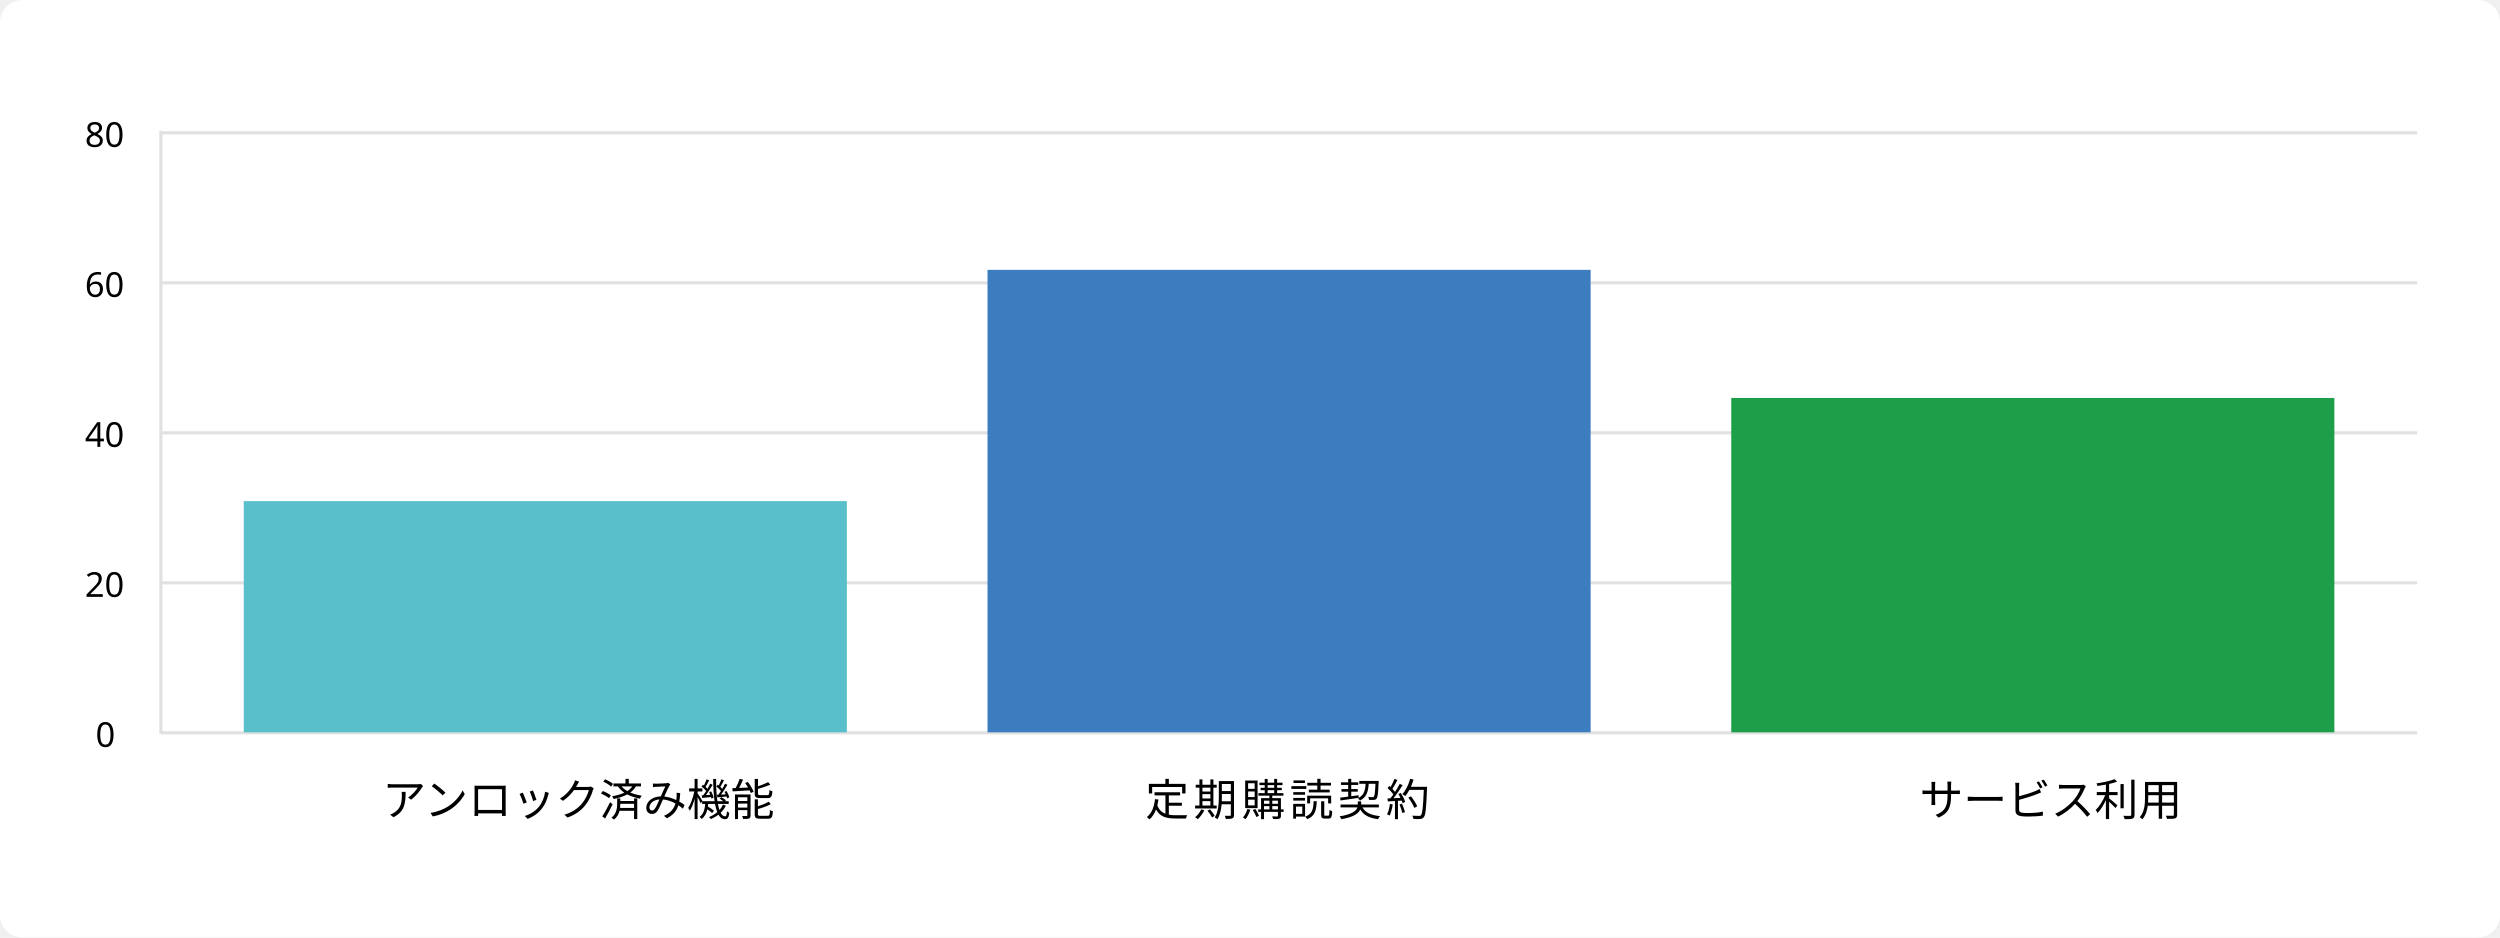
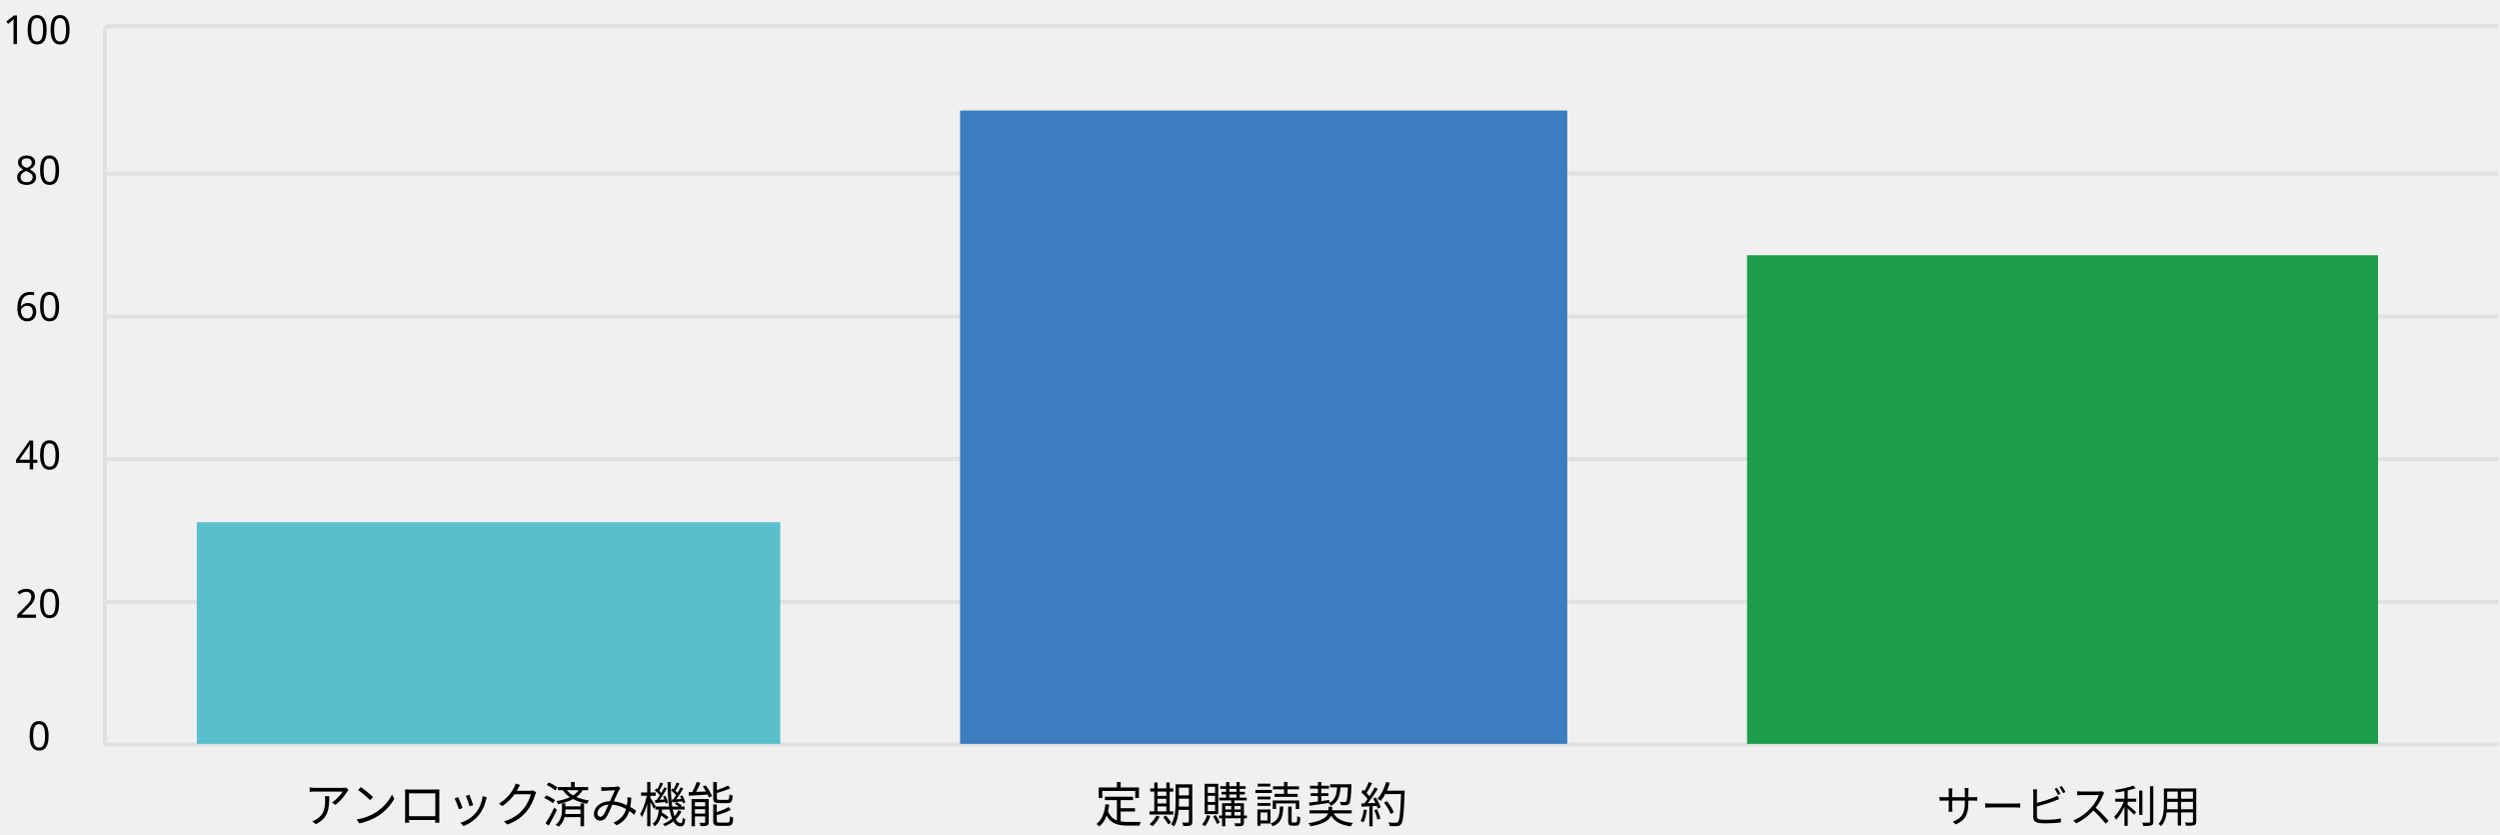
- <svg xmlns="http://www.w3.org/2000/svg" width="800" height="300" viewBox="0 0 800 300">
-   <g id="Group_2" data-name="Group 2" transform="translate(-52 -335)">
-     <path id="Path_4879" data-name="Path 4879" d="M7.273,0H792.727A7.168,7.168,0,0,1,800,7.059V292.941A7.168,7.168,0,0,1,792.727,300H7.273A7.168,7.168,0,0,1,0,292.941V7.059A7.168,7.168,0,0,1,7.273,0Z" transform="translate(52 335)" fill="#fff" />
-     <path id="Path_4880" data-name="Path 4880" d="M3792,1292.324v722.01" transform="translate(2117.824 -3222.5) rotate(90)" fill="#e1e1e1" stroke="#e1e1e1" stroke-width="1" />
-     <path id="Path_4881" data-name="Path 4881" d="M3792,1292.324v722.01" transform="translate(2117.824 -3414.5) rotate(90)" fill="#e1e1e1" stroke="#e1e1e1" stroke-width="1" />
-     <path id="Path_4882" data-name="Path 4882" d="M3792,1292.324v722.01" transform="translate(2117.824 -3366.5) rotate(90)" fill="#e1e1e1" stroke="#e1e1e1" stroke-width="1" />
-     <path id="Path_4883" data-name="Path 4883" d="M3792,1292.324v722.01" transform="translate(2117.824 -3318.5) rotate(90)" fill="#e1e1e1" stroke="#e1e1e1" stroke-width="1" />
-     <path id="Path_4884" data-name="Path 4884" d="M3792,1292.324v722.01" transform="translate(2117.824 -3270.5) rotate(90)" fill="#e1e1e1" stroke="#e1e1e1" stroke-width="1" />
-     <text id="_0" data-name="0" transform="translate(86 574)" font-size="11" font-family="MeiryoUI, Meiryo UI">
-       <tspan x="-3.416" y="0">0</tspan>
+ <svg xmlns="http://www.w3.org/2000/svg" width="623.167" height="208" viewBox="0 0 623.167 208">
+   <g id="Group_8" data-name="Group 8" transform="translate(-26 -256)">
+     <path id="Path_4880" data-name="Path 4880" d="M0,0V597.006" transform="translate(649.167 441.555) rotate(90)" fill="#e1e1e1" stroke="#e1e1e1" stroke-width="1" />
+     <path id="Path_4881" data-name="Path 4881" d="M0,0V597.006" transform="translate(649.167 299.299) rotate(90)" fill="#e1e1e1" stroke="#e1e1e1" stroke-width="1" />
+     <path id="Path_4882" data-name="Path 4882" d="M0,0V597.006" transform="translate(649.167 334.863) rotate(90)" fill="#e1e1e1" stroke="#e1e1e1" stroke-width="1" />
+     <path id="Path_4883" data-name="Path 4883" d="M0,0V597.006" transform="translate(649.167 370.427) rotate(90)" fill="#e1e1e1" stroke="#e1e1e1" stroke-width="1" />
+     <path id="Path_4884" data-name="Path 4884" d="M0,0V597.006" transform="translate(649.167 405.991) rotate(90)" fill="#e1e1e1" stroke="#e1e1e1" stroke-width="1" />
+     <text id="_0" data-name="0" transform="translate(36 443)" font-size="10" font-family="MeiryoUI, Meiryo UI">
+       <tspan x="-3.105" y="0">0</tspan>
    </text>
-     <text id="_80" data-name="80" transform="translate(86 382)" font-size="11" font-family="MeiryoUI, Meiryo UI">
-       <tspan x="-6.832" y="0">80</tspan>
+     <text id="_80" data-name="80" transform="translate(36 302)" font-size="10" font-family="MeiryoUI, Meiryo UI">
+       <tspan x="-6.211" y="0">80</tspan>
    </text>
-     <text id="_60" data-name="60" transform="translate(86 430)" font-size="11" font-family="MeiryoUI, Meiryo UI">
-       <tspan x="-6.832" y="0">60</tspan>
+     <text id="_60" data-name="60" transform="translate(36 336)" font-size="10" font-family="MeiryoUI, Meiryo UI">
+       <tspan x="-6.211" y="0">60</tspan>
    </text>
-     <text id="_40" data-name="40" transform="translate(86 478)" font-size="11" font-family="MeiryoUI, Meiryo UI">
-       <tspan x="-6.832" y="0">40</tspan>
+     <text id="_40" data-name="40" transform="translate(36 373)" font-size="10" font-family="MeiryoUI, Meiryo UI">
+       <tspan x="-6.211" y="0">40</tspan>
    </text>
-     <text id="_20" data-name="20" transform="translate(86 526)" font-size="11" font-family="MeiryoUI, Meiryo UI">
-       <tspan x="-6.832" y="0">20</tspan>
+     <text id="_20" data-name="20" transform="translate(36 410)" font-size="10" font-family="MeiryoUI, Meiryo UI">
+       <tspan x="-6.211" y="0">20</tspan>
    </text>
-     <rect id="Rectangle_2321" data-name="Rectangle 2321" width="193" height="148" transform="translate(368 421.35)" fill="#3c7dc0" />
-     <rect id="Rectangle_2322" data-name="Rectangle 2322" width="193" height="74" transform="translate(130 495.35)" fill="#59c0cb" />
-     <rect id="Rectangle_2323" data-name="Rectangle 2323" width="193" height="107" transform="translate(606 462.35)" fill="#1d9e48" />
-     <text id="アンロック済み機能" transform="translate(226 596)" font-size="14" font-family="MeiryoUI, Meiryo UI">
-       <tspan x="-51.652" y="0">アンロック済み機能</tspan>
+     <rect id="Rectangle_2321" data-name="Rectangle 2321" width="151.424" height="157.873" transform="translate(265.403 283.552)" fill="#3c7dc0" />
+     <rect id="Rectangle_2322" data-name="Rectangle 2322" width="145.493" height="55.25" transform="translate(75.078 386.175)" fill="#59c0cb" />
+     <rect id="Rectangle_2323" data-name="Rectangle 2323" width="157.355" height="121.802" transform="translate(461.66 319.623)" fill="#1d9e48" />
+     <text id="アンロック済み機能" transform="translate(146 461)" font-size="12" font-family="MeiryoUI, Meiryo UI">
+       <tspan x="-44.273" y="0">アンロック済み機能</tspan>
    </text>
-     <text id="サービス利用" transform="translate(702 596)" font-size="14" font-family="MeiryoUI, Meiryo UI">
-       <tspan x="-35.738" y="0">サービス利用</tspan>
+     <text id="サービス利用" transform="translate(537 461)" font-size="11" font-family="MeiryoUI, Meiryo UI">
+       <tspan x="-28.08" y="0">サービス利用</tspan>
    </text>
-     <text id="定期購読契約" transform="translate(464 596)" font-size="14" font-family="MeiryoUI, Meiryo UI" letter-spacing="0.1em">
-       <tspan x="-45.5" y="0">定期購読契約</tspan>
+     <text id="定期購読契約" transform="translate(338 461)" font-size="12" font-family="MeiryoUI, Meiryo UI" letter-spacing="0.1em">
+       <tspan x="-39" y="0">定期購読契約</tspan>
    </text>
-     <path id="Path_4885" data-name="Path 4885" d="M3792,1292.324v192.95" transform="translate(-3688.51 -915.449)" fill="#e1e1e1" stroke="#e1e1e1" stroke-width="1" />
+     <path id="Path_4885" data-name="Path 4885" d="M3792,1292.323v179.308" transform="translate(-3739.839 -1029.796)" fill="#e1e1e1" stroke="#e1e1e1" stroke-width="1" />
+     <path id="Path_4886" data-name="Path 4886" d="M0,0V597.006" transform="translate(649.167 262.528) rotate(90)" fill="#e1e1e1" stroke="#e1e1e1" stroke-width="1" />
+     <text id="_100" data-name="100" transform="translate(36 267)" font-size="10" font-family="MeiryoUI, Meiryo UI">
+       <tspan x="-9.316" y="0">100</tspan>
+     </text>
  </g>
</svg>
